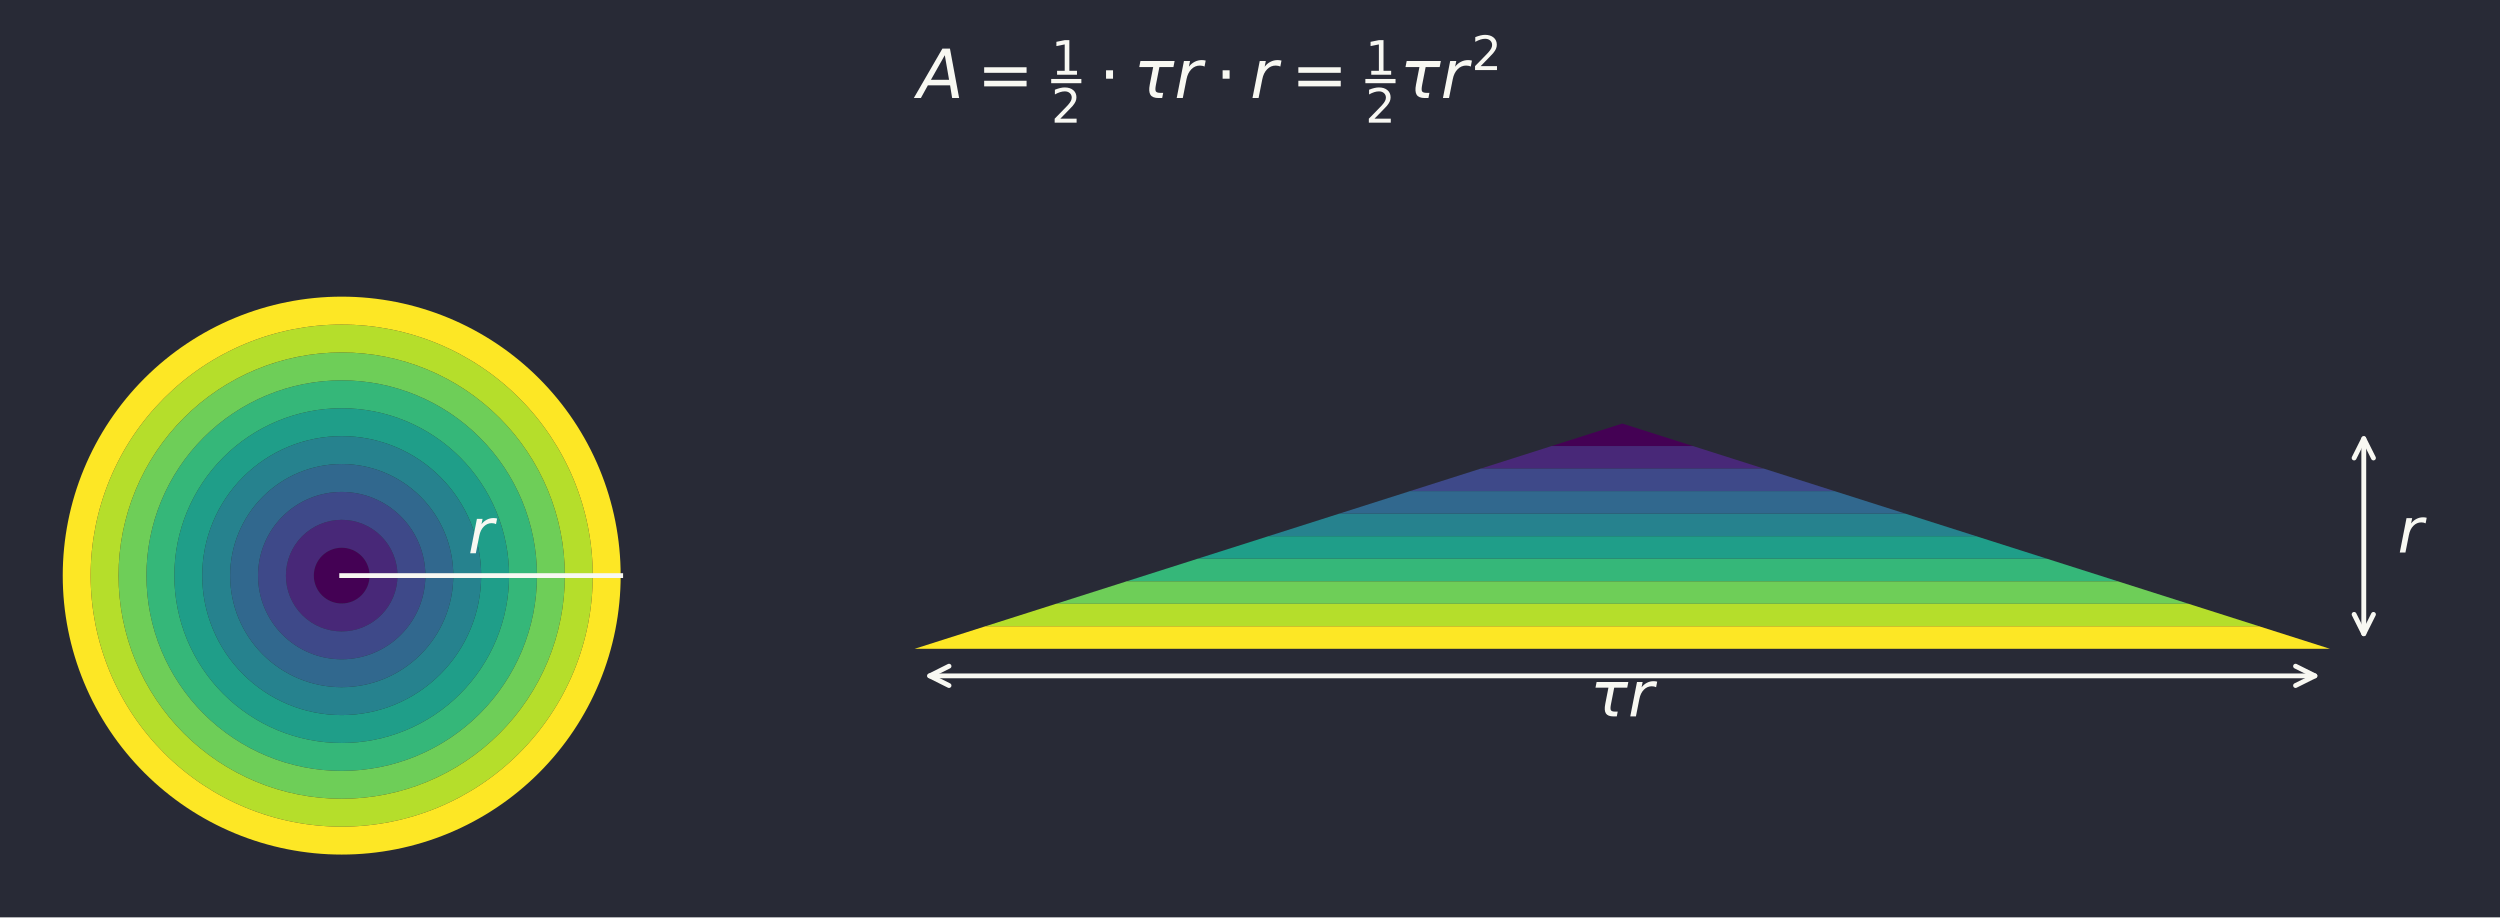
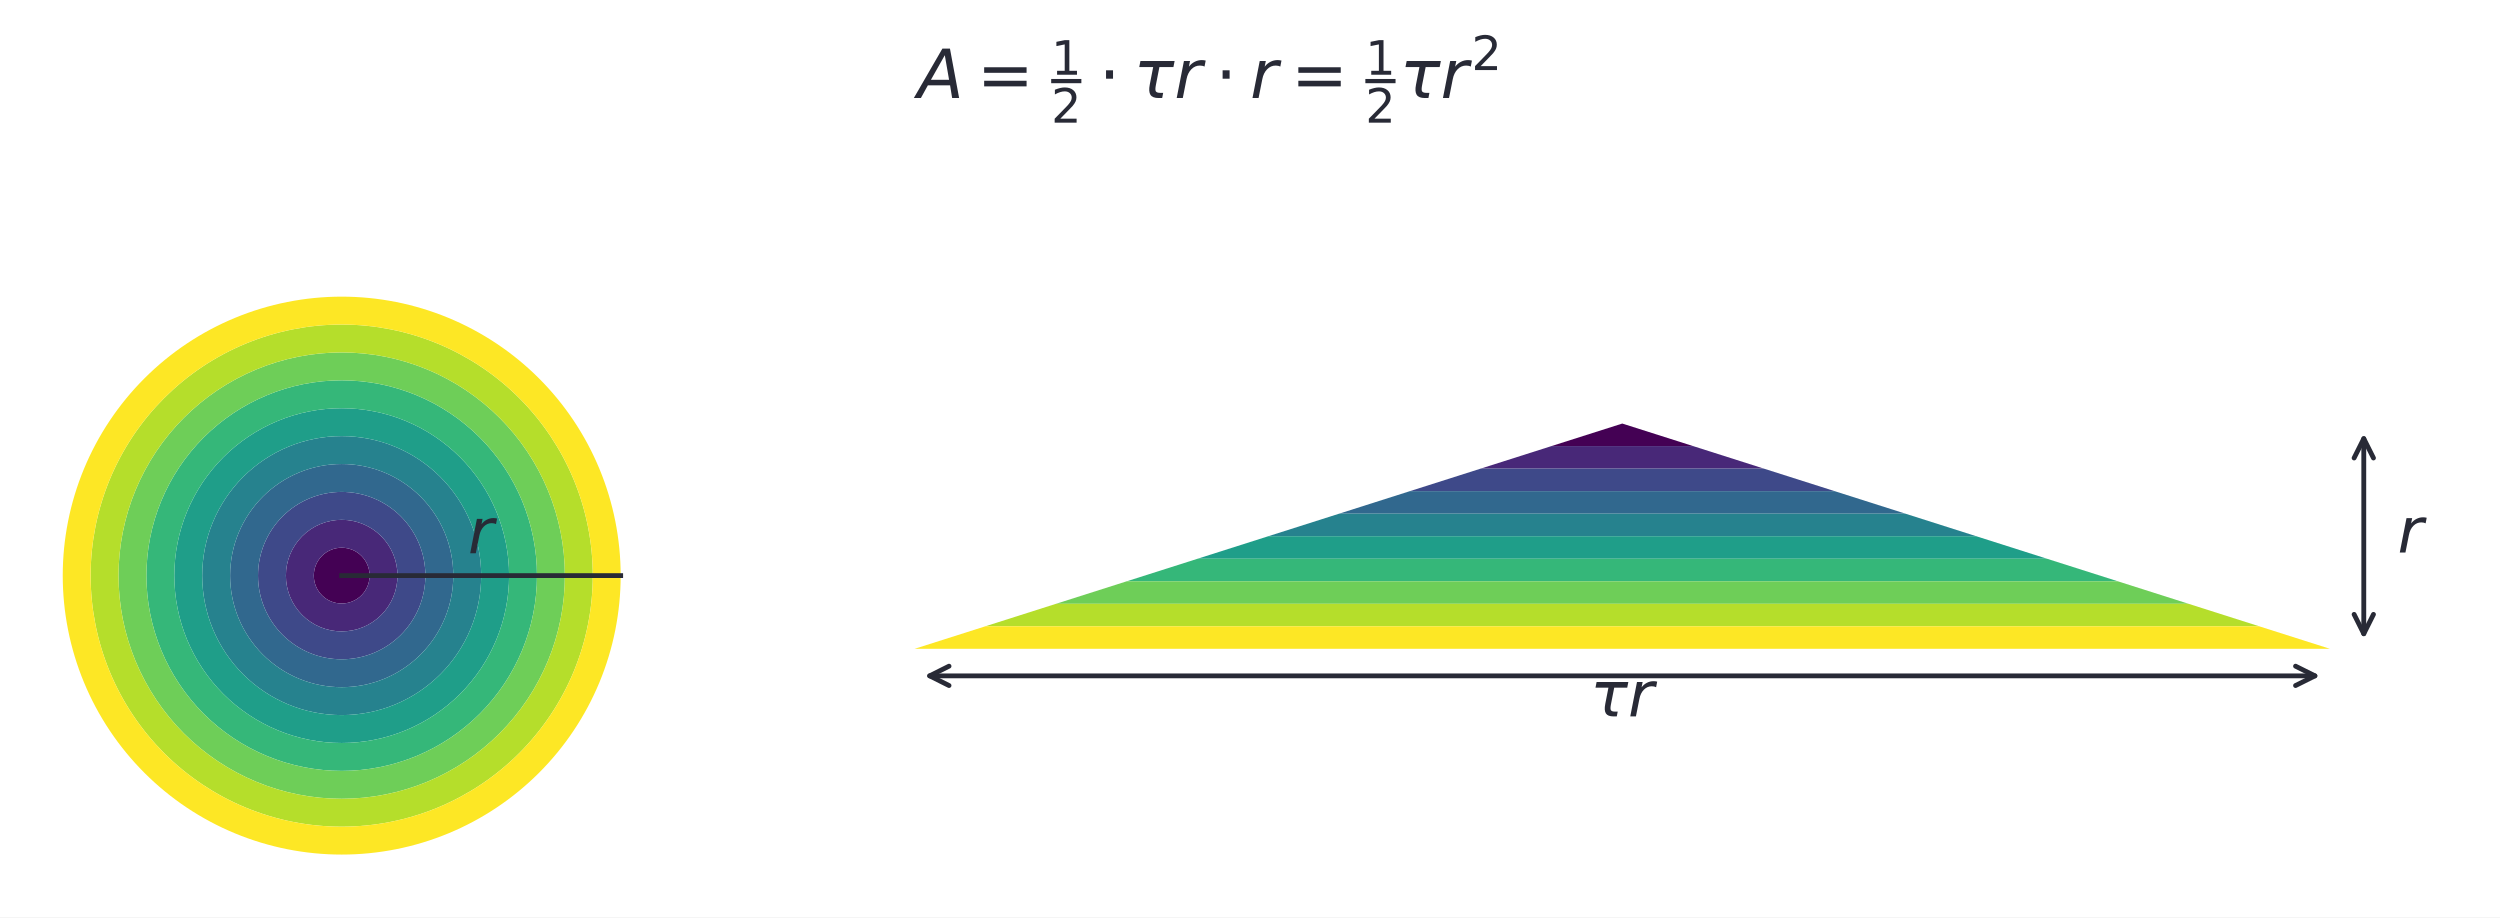
<svg xmlns="http://www.w3.org/2000/svg" xmlns:xlink="http://www.w3.org/1999/xlink" width="516.6pt" height="189.553pt" viewBox="0 0 516.6 189.553" version="1.1">
  <defs>
    <style type="text/css">*{stroke-linejoin: round; stroke-linecap: butt}</style>
  </defs>
  <g id="figure_1">
    <g id="patch_1">
-       <path d="M 0 189.553  L 516.6 189.553  L 516.6 0  L 0 0  z " style="fill: #282a36" />
+       <path d="M 0 189.553  L 516.6 189.553  L 516.6 0  L 0 0  z " style="fill: #ffffff" />
    </g>
    <g id="axes_1">
      <g id="patch_2">
-         <path d="M 76.374 118.944  C 76.374 118.187 76.224 117.437 75.935 116.738  C 75.645 116.039 75.22 115.403 74.685 114.868  C 74.15 114.333 73.514 113.908 72.815 113.618  C 72.116 113.329 71.366 113.18 70.609 113.18  C 69.852 113.18 69.102 113.329 68.403 113.618  C 67.704 113.908 67.068 114.333 66.533 114.868  C 65.998 115.403 65.573 116.039 65.283 116.738  C 64.994 117.437 64.845 118.187 64.845 118.944  C 64.845 119.701 64.994 120.451 65.283 121.15  C 65.573 121.849 65.998 122.485 66.533 123.02  C 67.068 123.555 67.704 123.98 68.403 124.27  C 69.102 124.559 69.852 124.708 70.609 124.708  C 71.366 124.708 72.116 124.559 72.815 124.27  C 73.514 123.98 74.15 123.555 74.685 123.02  C 75.22 122.485 75.645 121.849 75.935 121.15  C 76.224 120.451 76.374 119.701 76.374 118.944  M 70.609 118.944  C 70.609 118.944 70.609 118.944 70.609 118.944  C 70.609 118.944 70.609 118.944 70.609 118.944  C 70.609 118.944 70.609 118.944 70.609 118.944  C 70.609 118.944 70.609 118.944 70.609 118.944  C 70.609 118.944 70.609 118.944 70.609 118.944  C 70.609 118.944 70.609 118.944 70.609 118.944  C 70.609 118.944 70.609 118.944 70.609 118.944  C 70.609 118.944 70.609 118.944 70.609 118.944  C 70.609 118.944 70.609 118.944 70.609 118.944  C 70.609 118.944 70.609 118.944 70.609 118.944  C 70.609 118.944 70.609 118.944 70.609 118.944  C 70.609 118.944 70.609 118.944 70.609 118.944  C 70.609 118.944 70.609 118.944 70.609 118.944  C 70.609 118.944 70.609 118.944 70.609 118.944  C 70.609 118.944 70.609 118.944 70.609 118.944  C 70.609 118.944 70.609 118.944 70.609 118.944  z " clip-path="url(#p389f7f373f)" style="fill: #440154" />
+         <path d="M 76.374 118.944  C 76.374 118.187 76.224 117.437 75.935 116.738  C 75.645 116.039 75.22 115.403 74.685 114.868  C 74.15 114.333 73.514 113.908 72.815 113.618  C 72.116 113.329 71.366 113.18 70.609 113.18  C 69.852 113.18 69.102 113.329 68.403 113.618  C 67.704 113.908 67.068 114.333 66.533 114.868  C 65.998 115.403 65.573 116.039 65.283 116.738  C 64.994 117.437 64.845 118.187 64.845 118.944  C 64.845 119.701 64.994 120.451 65.283 121.15  C 65.573 121.849 65.998 122.485 66.533 123.02  C 67.068 123.555 67.704 123.98 68.403 124.27  C 69.102 124.559 69.852 124.708 70.609 124.708  C 71.366 124.708 72.116 124.559 72.815 124.27  C 73.514 123.98 74.15 123.555 74.685 123.02  C 75.22 122.485 75.645 121.849 75.935 121.15  C 76.224 120.451 76.374 119.701 76.374 118.944  M 70.609 118.944  C 70.609 118.944 70.609 118.944 70.609 118.944  C 70.609 118.944 70.609 118.944 70.609 118.944  C 70.609 118.944 70.609 118.944 70.609 118.944  C 70.609 118.944 70.609 118.944 70.609 118.944  C 70.609 118.944 70.609 118.944 70.609 118.944  C 70.609 118.944 70.609 118.944 70.609 118.944  C 70.609 118.944 70.609 118.944 70.609 118.944  C 70.609 118.944 70.609 118.944 70.609 118.944  C 70.609 118.944 70.609 118.944 70.609 118.944  C 70.609 118.944 70.609 118.944 70.609 118.944  C 70.609 118.944 70.609 118.944 70.609 118.944  C 70.609 118.944 70.609 118.944 70.609 118.944  C 70.609 118.944 70.609 118.944 70.609 118.944  C 70.609 118.944 70.609 118.944 70.609 118.944  C 70.609 118.944 70.609 118.944 70.609 118.944  C 70.609 118.944 70.609 118.944 70.609 118.944  z " clip-path="url(#p0519726a83)" style="fill: #440154" />
      </g>
      <g id="patch_3">
-         <path d="M 82.138 118.944  C 82.138 117.43 81.84 115.931 81.26 114.532  C 80.681 113.133 79.832 111.862 78.761 110.792  C 77.691 109.721 76.42 108.872 75.021 108.293  C 73.622 107.713 72.123 107.415 70.609 107.415  C 69.095 107.415 67.596 107.713 66.197 108.293  C 64.798 108.872 63.527 109.721 62.457 110.792  C 61.386 111.862 60.537 113.133 59.958 114.532  C 59.378 115.931 59.08 117.43 59.08 118.944  C 59.08 120.458 59.378 121.957 59.958 123.356  C 60.537 124.755 61.386 126.026 62.457 127.096  C 63.527 128.167 64.798 129.016 66.197 129.595  C 67.596 130.175 69.095 130.473 70.609 130.473  C 72.123 130.473 73.622 130.175 75.021 129.595  C 76.42 129.016 77.691 128.167 78.761 127.096  C 79.832 126.026 80.681 124.755 81.26 123.356  C 81.84 121.957 82.138 120.458 82.138 118.944  M 76.374 118.944  C 76.374 119.701 76.224 120.451 75.935 121.15  C 75.645 121.849 75.22 122.485 74.685 123.02  C 74.15 123.555 73.514 123.98 72.815 124.27  C 72.116 124.559 71.366 124.708 70.609 124.708  C 69.852 124.708 69.102 124.559 68.403 124.27  C 67.704 123.98 67.068 123.555 66.533 123.02  C 65.998 122.485 65.573 121.849 65.283 121.15  C 64.994 120.451 64.845 119.701 64.845 118.944  C 64.845 118.187 64.994 117.437 65.283 116.738  C 65.573 116.039 65.998 115.403 66.533 114.868  C 67.068 114.333 67.704 113.908 68.403 113.618  C 69.102 113.329 69.852 113.18 70.609 113.18  C 71.366 113.18 72.116 113.329 72.815 113.618  C 73.514 113.908 74.15 114.333 74.685 114.868  C 75.22 115.403 75.645 116.039 75.935 116.738  C 76.224 117.437 76.374 118.187 76.374 118.944  z " clip-path="url(#p389f7f373f)" style="fill: #482878" />
+         <path d="M 82.138 118.944  C 82.138 117.43 81.84 115.931 81.26 114.532  C 80.681 113.133 79.832 111.862 78.761 110.792  C 77.691 109.721 76.42 108.872 75.021 108.293  C 73.622 107.713 72.123 107.415 70.609 107.415  C 69.095 107.415 67.596 107.713 66.197 108.293  C 64.798 108.872 63.527 109.721 62.457 110.792  C 61.386 111.862 60.537 113.133 59.958 114.532  C 59.378 115.931 59.08 117.43 59.08 118.944  C 59.08 120.458 59.378 121.957 59.958 123.356  C 60.537 124.755 61.386 126.026 62.457 127.096  C 63.527 128.167 64.798 129.016 66.197 129.595  C 67.596 130.175 69.095 130.473 70.609 130.473  C 72.123 130.473 73.622 130.175 75.021 129.595  C 76.42 129.016 77.691 128.167 78.761 127.096  C 79.832 126.026 80.681 124.755 81.26 123.356  C 81.84 121.957 82.138 120.458 82.138 118.944  M 76.374 118.944  C 76.374 119.701 76.224 120.451 75.935 121.15  C 75.645 121.849 75.22 122.485 74.685 123.02  C 74.15 123.555 73.514 123.98 72.815 124.27  C 72.116 124.559 71.366 124.708 70.609 124.708  C 69.852 124.708 69.102 124.559 68.403 124.27  C 67.704 123.98 67.068 123.555 66.533 123.02  C 65.998 122.485 65.573 121.849 65.283 121.15  C 64.994 120.451 64.845 119.701 64.845 118.944  C 64.845 118.187 64.994 117.437 65.283 116.738  C 65.573 116.039 65.998 115.403 66.533 114.868  C 67.068 114.333 67.704 113.908 68.403 113.618  C 69.102 113.329 69.852 113.18 70.609 113.18  C 71.366 113.18 72.116 113.329 72.815 113.618  C 73.514 113.908 74.15 114.333 74.685 114.868  C 75.22 115.403 75.645 116.039 75.935 116.738  C 76.224 117.437 76.374 118.187 76.374 118.944  z " clip-path="url(#p0519726a83)" style="fill: #482878" />
      </g>
      <g id="patch_4">
-         <path d="M 87.902 118.944  C 87.902 116.673 87.455 114.424 86.586 112.326  C 85.717 110.228 84.443 108.322 82.837 106.716  C 81.232 105.11 79.325 103.836 77.227 102.967  C 75.129 102.098 72.88 101.651 70.609 101.651  C 68.338 101.651 66.089 102.098 63.991 102.967  C 61.893 103.836 59.987 105.11 58.381 106.716  C 56.775 108.322 55.501 110.228 54.632 112.326  C 53.763 114.424 53.316 116.673 53.316 118.944  C 53.316 121.215 53.763 123.464 54.632 125.562  C 55.501 127.66 56.775 129.566 58.381 131.172  C 59.987 132.778 61.893 134.052 63.991 134.921  C 66.089 135.79 68.338 136.237 70.609 136.237  C 72.88 136.237 75.129 135.79 77.227 134.921  C 79.325 134.052 81.232 132.778 82.837 131.172  C 84.443 129.566 85.717 127.66 86.586 125.562  C 87.455 123.464 87.902 121.215 87.902 118.944  M 82.138 118.944  C 82.138 120.458 81.84 121.957 81.26 123.356  C 80.681 124.755 79.832 126.026 78.761 127.096  C 77.691 128.167 76.42 129.016 75.021 129.595  C 73.622 130.175 72.123 130.473 70.609 130.473  C 69.095 130.473 67.596 130.175 66.197 129.595  C 64.798 129.016 63.527 128.167 62.457 127.096  C 61.386 126.026 60.537 124.755 59.958 123.356  C 59.378 121.957 59.08 120.458 59.08 118.944  C 59.08 117.43 59.378 115.931 59.958 114.532  C 60.537 113.133 61.386 111.862 62.457 110.792  C 63.527 109.721 64.798 108.872 66.197 108.293  C 67.596 107.713 69.095 107.415 70.609 107.415  C 72.123 107.415 73.622 107.713 75.021 108.293  C 76.42 108.872 77.691 109.721 78.761 110.792  C 79.832 111.862 80.681 113.133 81.26 114.532  C 81.84 115.931 82.138 117.43 82.138 118.944  z " clip-path="url(#p389f7f373f)" style="fill: #3e4989" />
+         <path d="M 87.902 118.944  C 87.902 116.673 87.455 114.424 86.586 112.326  C 85.717 110.228 84.443 108.322 82.837 106.716  C 81.232 105.11 79.325 103.836 77.227 102.967  C 75.129 102.098 72.88 101.651 70.609 101.651  C 68.338 101.651 66.089 102.098 63.991 102.967  C 61.893 103.836 59.987 105.11 58.381 106.716  C 56.775 108.322 55.501 110.228 54.632 112.326  C 53.763 114.424 53.316 116.673 53.316 118.944  C 53.316 121.215 53.763 123.464 54.632 125.562  C 55.501 127.66 56.775 129.566 58.381 131.172  C 59.987 132.778 61.893 134.052 63.991 134.921  C 66.089 135.79 68.338 136.237 70.609 136.237  C 72.88 136.237 75.129 135.79 77.227 134.921  C 79.325 134.052 81.232 132.778 82.837 131.172  C 84.443 129.566 85.717 127.66 86.586 125.562  C 87.455 123.464 87.902 121.215 87.902 118.944  M 82.138 118.944  C 82.138 120.458 81.84 121.957 81.26 123.356  C 80.681 124.755 79.832 126.026 78.761 127.096  C 77.691 128.167 76.42 129.016 75.021 129.595  C 73.622 130.175 72.123 130.473 70.609 130.473  C 69.095 130.473 67.596 130.175 66.197 129.595  C 64.798 129.016 63.527 128.167 62.457 127.096  C 61.386 126.026 60.537 124.755 59.958 123.356  C 59.378 121.957 59.08 120.458 59.08 118.944  C 59.08 117.43 59.378 115.931 59.958 114.532  C 60.537 113.133 61.386 111.862 62.457 110.792  C 63.527 109.721 64.798 108.872 66.197 108.293  C 67.596 107.713 69.095 107.415 70.609 107.415  C 72.123 107.415 73.622 107.713 75.021 108.293  C 76.42 108.872 77.691 109.721 78.761 110.792  C 79.832 111.862 80.681 113.133 81.26 114.532  C 81.84 115.931 82.138 117.43 82.138 118.944  z " clip-path="url(#p0519726a83)" style="fill: #3e4989" />
      </g>
      <g id="patch_5">
-         <path d="M 93.667 118.944  C 93.667 115.916 93.071 112.918 91.912 110.12  C 90.753 107.323 89.055 104.781 86.913 102.64  C 84.772 100.499 82.23 98.8 79.433 97.641  C 76.636 96.483 73.637 95.886 70.609 95.886  C 67.581 95.886 64.583 96.483 61.785 97.641  C 58.988 98.8 56.446 100.499 54.305 102.64  C 52.164 104.781 50.465 107.323 49.306 110.12  C 48.148 112.918 47.551 115.916 47.551 118.944  C 47.551 121.972 48.148 124.97 49.306 127.768  C 50.465 130.565 52.164 133.107 54.305 135.248  C 56.446 137.389 58.988 139.088 61.785 140.247  C 64.583 141.405 67.581 142.002 70.609 142.002  C 73.637 142.002 76.636 141.405 79.433 140.247  C 82.23 139.088 84.772 137.389 86.913 135.248  C 89.055 133.107 90.753 130.565 91.912 127.768  C 93.071 124.97 93.667 121.972 93.667 118.944  M 87.902 118.944  C 87.902 121.215 87.455 123.464 86.586 125.562  C 85.717 127.66 84.443 129.566 82.837 131.172  C 81.232 132.778 79.325 134.052 77.227 134.921  C 75.129 135.79 72.88 136.237 70.609 136.237  C 68.338 136.237 66.089 135.79 63.991 134.921  C 61.893 134.052 59.987 132.778 58.381 131.172  C 56.775 129.566 55.501 127.66 54.632 125.562  C 53.763 123.464 53.316 121.215 53.316 118.944  C 53.316 116.673 53.763 114.424 54.632 112.326  C 55.501 110.228 56.775 108.322 58.381 106.716  C 59.987 105.11 61.893 103.836 63.991 102.967  C 66.089 102.098 68.338 101.651 70.609 101.651  C 72.88 101.651 75.129 102.098 77.227 102.967  C 79.325 103.836 81.232 105.11 82.837 106.716  C 84.443 108.322 85.717 110.228 86.586 112.326  C 87.455 114.424 87.902 116.673 87.902 118.944  z " clip-path="url(#p389f7f373f)" style="fill: #31688e" />
+         <path d="M 93.667 118.944  C 93.667 115.916 93.071 112.918 91.912 110.12  C 90.753 107.323 89.055 104.781 86.913 102.64  C 84.772 100.499 82.23 98.8 79.433 97.641  C 76.636 96.483 73.637 95.886 70.609 95.886  C 67.581 95.886 64.583 96.483 61.785 97.641  C 58.988 98.8 56.446 100.499 54.305 102.64  C 52.164 104.781 50.465 107.323 49.306 110.12  C 48.148 112.918 47.551 115.916 47.551 118.944  C 47.551 121.972 48.148 124.97 49.306 127.768  C 50.465 130.565 52.164 133.107 54.305 135.248  C 56.446 137.389 58.988 139.088 61.785 140.247  C 64.583 141.405 67.581 142.002 70.609 142.002  C 73.637 142.002 76.636 141.405 79.433 140.247  C 82.23 139.088 84.772 137.389 86.913 135.248  C 89.055 133.107 90.753 130.565 91.912 127.768  C 93.071 124.97 93.667 121.972 93.667 118.944  M 87.902 118.944  C 87.902 121.215 87.455 123.464 86.586 125.562  C 85.717 127.66 84.443 129.566 82.837 131.172  C 81.232 132.778 79.325 134.052 77.227 134.921  C 75.129 135.79 72.88 136.237 70.609 136.237  C 68.338 136.237 66.089 135.79 63.991 134.921  C 61.893 134.052 59.987 132.778 58.381 131.172  C 56.775 129.566 55.501 127.66 54.632 125.562  C 53.763 123.464 53.316 121.215 53.316 118.944  C 53.316 116.673 53.763 114.424 54.632 112.326  C 55.501 110.228 56.775 108.322 58.381 106.716  C 59.987 105.11 61.893 103.836 63.991 102.967  C 66.089 102.098 68.338 101.651 70.609 101.651  C 72.88 101.651 75.129 102.098 77.227 102.967  C 79.325 103.836 81.232 105.11 82.837 106.716  C 84.443 108.322 85.717 110.228 86.586 112.326  C 87.455 114.424 87.902 116.673 87.902 118.944  z " clip-path="url(#p0519726a83)" style="fill: #31688e" />
      </g>
      <g id="patch_6">
-         <path d="M 99.431 118.944  C 99.431 115.159 98.686 111.411 97.237 107.914  C 95.789 104.417 93.666 101.24 90.99 98.564  C 88.313 95.887 85.136 93.764 81.639 92.316  C 78.142 90.867 74.394 90.122 70.609 90.122  C 66.824 90.122 63.076 90.867 59.579 92.316  C 56.082 93.764 52.905 95.887 50.229 98.564  C 47.552 101.24 45.429 104.417 43.981 107.914  C 42.532 111.411 41.787 115.159 41.787 118.944  C 41.787 122.729 42.532 126.477 43.981 129.974  C 45.429 133.471 47.552 136.648 50.229 139.324  C 52.905 142.001 56.082 144.124 59.579 145.572  C 63.076 147.021 66.824 147.766 70.609 147.766  C 74.394 147.766 78.142 147.021 81.639 145.572  C 85.136 144.124 88.313 142.001 90.99 139.324  C 93.666 136.648 95.789 133.471 97.237 129.974  C 98.686 126.477 99.431 122.729 99.431 118.944  M 93.667 118.944  C 93.667 121.972 93.071 124.97 91.912 127.768  C 90.753 130.565 89.055 133.107 86.913 135.248  C 84.772 137.389 82.23 139.088 79.433 140.247  C 76.636 141.405 73.637 142.002 70.609 142.002  C 67.581 142.002 64.583 141.405 61.785 140.247  C 58.988 139.088 56.446 137.389 54.305 135.248  C 52.164 133.107 50.465 130.565 49.306 127.768  C 48.148 124.97 47.551 121.972 47.551 118.944  C 47.551 115.916 48.148 112.918 49.306 110.12  C 50.465 107.323 52.164 104.781 54.305 102.64  C 56.446 100.499 58.988 98.8 61.785 97.641  C 64.583 96.483 67.581 95.886 70.609 95.886  C 73.637 95.886 76.636 96.483 79.433 97.641  C 82.23 98.8 84.772 100.499 86.913 102.64  C 89.055 104.781 90.753 107.323 91.912 110.12  C 93.071 112.918 93.667 115.916 93.667 118.944  z " clip-path="url(#p389f7f373f)" style="fill: #26828e" />
+         <path d="M 99.431 118.944  C 99.431 115.159 98.686 111.411 97.237 107.914  C 95.789 104.417 93.666 101.24 90.99 98.564  C 88.313 95.887 85.136 93.764 81.639 92.316  C 78.142 90.867 74.394 90.122 70.609 90.122  C 66.824 90.122 63.076 90.867 59.579 92.316  C 56.082 93.764 52.905 95.887 50.229 98.564  C 47.552 101.24 45.429 104.417 43.981 107.914  C 42.532 111.411 41.787 115.159 41.787 118.944  C 41.787 122.729 42.532 126.477 43.981 129.974  C 45.429 133.471 47.552 136.648 50.229 139.324  C 52.905 142.001 56.082 144.124 59.579 145.572  C 63.076 147.021 66.824 147.766 70.609 147.766  C 74.394 147.766 78.142 147.021 81.639 145.572  C 85.136 144.124 88.313 142.001 90.99 139.324  C 93.666 136.648 95.789 133.471 97.237 129.974  C 98.686 126.477 99.431 122.729 99.431 118.944  M 93.667 118.944  C 93.667 121.972 93.071 124.97 91.912 127.768  C 90.753 130.565 89.055 133.107 86.913 135.248  C 84.772 137.389 82.23 139.088 79.433 140.247  C 76.636 141.405 73.637 142.002 70.609 142.002  C 67.581 142.002 64.583 141.405 61.785 140.247  C 58.988 139.088 56.446 137.389 54.305 135.248  C 52.164 133.107 50.465 130.565 49.306 127.768  C 48.148 124.97 47.551 121.972 47.551 118.944  C 47.551 115.916 48.148 112.918 49.306 110.12  C 50.465 107.323 52.164 104.781 54.305 102.64  C 56.446 100.499 58.988 98.8 61.785 97.641  C 64.583 96.483 67.581 95.886 70.609 95.886  C 73.637 95.886 76.636 96.483 79.433 97.641  C 82.23 98.8 84.772 100.499 86.913 102.64  C 89.055 104.781 90.753 107.323 91.912 110.12  C 93.071 112.918 93.667 115.916 93.667 118.944  z " clip-path="url(#p0519726a83)" style="fill: #26828e" />
      </g>
      <g id="patch_7">
-         <path d="M 105.196 118.944  C 105.196 114.402 104.301 109.904 102.563 105.708  C 100.825 101.512 98.277 97.699 95.066 94.487  C 91.854 91.276 88.041 88.728 83.845 86.99  C 79.649 85.252 75.151 84.357 70.609 84.357  C 66.067 84.357 61.569 85.252 57.373 86.99  C 53.177 88.728 49.364 91.276 46.153 94.487  C 42.941 97.699 40.393 101.512 38.655 105.708  C 36.917 109.904 36.022 114.402 36.022 118.944  C 36.022 123.486 36.917 127.984 38.655 132.18  C 40.393 136.376 42.941 140.189 46.153 143.401  C 49.364 146.612 53.177 149.16 57.373 150.898  C 61.569 152.636 66.067 153.531 70.609 153.531  C 75.151 153.531 79.649 152.636 83.845 150.898  C 88.041 149.16 91.854 146.612 95.066 143.401  C 98.277 140.189 100.825 136.376 102.563 132.18  C 104.301 127.984 105.196 123.486 105.196 118.944  M 99.431 118.944  C 99.431 122.729 98.686 126.477 97.237 129.974  C 95.789 133.471 93.666 136.648 90.99 139.324  C 88.313 142.001 85.136 144.124 81.639 145.572  C 78.142 147.021 74.394 147.766 70.609 147.766  C 66.824 147.766 63.076 147.021 59.579 145.572  C 56.082 144.124 52.905 142.001 50.229 139.324  C 47.552 136.648 45.429 133.471 43.981 129.974  C 42.532 126.477 41.787 122.729 41.787 118.944  C 41.787 115.159 42.532 111.411 43.981 107.914  C 45.429 104.417 47.552 101.24 50.229 98.564  C 52.905 95.887 56.082 93.764 59.579 92.316  C 63.076 90.867 66.824 90.122 70.609 90.122  C 74.394 90.122 78.142 90.867 81.639 92.316  C 85.136 93.764 88.313 95.887 90.99 98.564  C 93.666 101.24 95.789 104.417 97.237 107.914  C 98.686 111.411 99.431 115.159 99.431 118.944  z " clip-path="url(#p389f7f373f)" style="fill: #1f9e89" />
+         <path d="M 105.196 118.944  C 105.196 114.402 104.301 109.904 102.563 105.708  C 100.825 101.512 98.277 97.699 95.066 94.487  C 91.854 91.276 88.041 88.728 83.845 86.99  C 79.649 85.252 75.151 84.357 70.609 84.357  C 66.067 84.357 61.569 85.252 57.373 86.99  C 53.177 88.728 49.364 91.276 46.153 94.487  C 42.941 97.699 40.393 101.512 38.655 105.708  C 36.917 109.904 36.022 114.402 36.022 118.944  C 36.022 123.486 36.917 127.984 38.655 132.18  C 40.393 136.376 42.941 140.189 46.153 143.401  C 49.364 146.612 53.177 149.16 57.373 150.898  C 61.569 152.636 66.067 153.531 70.609 153.531  C 75.151 153.531 79.649 152.636 83.845 150.898  C 88.041 149.16 91.854 146.612 95.066 143.401  C 98.277 140.189 100.825 136.376 102.563 132.18  C 104.301 127.984 105.196 123.486 105.196 118.944  M 99.431 118.944  C 99.431 122.729 98.686 126.477 97.237 129.974  C 95.789 133.471 93.666 136.648 90.99 139.324  C 88.313 142.001 85.136 144.124 81.639 145.572  C 78.142 147.021 74.394 147.766 70.609 147.766  C 66.824 147.766 63.076 147.021 59.579 145.572  C 56.082 144.124 52.905 142.001 50.229 139.324  C 47.552 136.648 45.429 133.471 43.981 129.974  C 42.532 126.477 41.787 122.729 41.787 118.944  C 41.787 115.159 42.532 111.411 43.981 107.914  C 45.429 104.417 47.552 101.24 50.229 98.564  C 52.905 95.887 56.082 93.764 59.579 92.316  C 63.076 90.867 66.824 90.122 70.609 90.122  C 74.394 90.122 78.142 90.867 81.639 92.316  C 85.136 93.764 88.313 95.887 90.99 98.564  C 93.666 101.24 95.789 104.417 97.237 107.914  C 98.686 111.411 99.431 115.159 99.431 118.944  z " clip-path="url(#p0519726a83)" style="fill: #1f9e89" />
      </g>
      <g id="patch_8">
-         <path d="M 110.96 118.944  C 110.96 113.645 109.917 108.398 107.889 103.502  C 105.861 98.607 102.889 94.158 99.142 90.411  C 95.395 86.664 90.946 83.692 86.051 81.664  C 81.155 79.637 75.908 78.593 70.609 78.593  C 65.31 78.593 60.063 79.637 55.167 81.664  C 50.272 83.692 45.823 86.664 42.076 90.411  C 38.33 94.158 35.357 98.607 33.329 103.502  C 31.302 108.398 30.258 113.645 30.258 118.944  C 30.258 124.243 31.302 129.49 33.329 134.386  C 35.357 139.281 38.33 143.73 42.076 147.477  C 45.823 151.224 50.272 154.196 55.167 156.224  C 60.063 158.251 65.31 159.295 70.609 159.295  C 75.908 159.295 81.155 158.251 86.051 156.224  C 90.946 154.196 95.395 151.224 99.142 147.477  C 102.889 143.73 105.861 139.281 107.889 134.386  C 109.917 129.49 110.96 124.243 110.96 118.944  M 105.196 118.944  C 105.196 123.486 104.301 127.984 102.563 132.18  C 100.825 136.376 98.277 140.189 95.066 143.401  C 91.854 146.612 88.041 149.16 83.845 150.898  C 79.649 152.636 75.151 153.531 70.609 153.531  C 66.067 153.531 61.569 152.636 57.373 150.898  C 53.177 149.16 49.364 146.612 46.153 143.401  C 42.941 140.189 40.393 136.376 38.655 132.18  C 36.917 127.984 36.022 123.486 36.022 118.944  C 36.022 114.402 36.917 109.904 38.655 105.708  C 40.393 101.512 42.941 97.699 46.153 94.487  C 49.364 91.276 53.177 88.728 57.373 86.99  C 61.569 85.252 66.067 84.357 70.609 84.357  C 75.151 84.357 79.649 85.252 83.845 86.99  C 88.041 88.728 91.854 91.276 95.066 94.487  C 98.277 97.699 100.825 101.512 102.563 105.708  C 104.301 109.904 105.196 114.402 105.196 118.944  z " clip-path="url(#p389f7f373f)" style="fill: #35b779" />
+         <path d="M 110.96 118.944  C 110.96 113.645 109.917 108.398 107.889 103.502  C 105.861 98.607 102.889 94.158 99.142 90.411  C 95.395 86.664 90.946 83.692 86.051 81.664  C 81.155 79.637 75.908 78.593 70.609 78.593  C 65.31 78.593 60.063 79.637 55.167 81.664  C 50.272 83.692 45.823 86.664 42.076 90.411  C 38.33 94.158 35.357 98.607 33.329 103.502  C 31.302 108.398 30.258 113.645 30.258 118.944  C 30.258 124.243 31.302 129.49 33.329 134.386  C 35.357 139.281 38.33 143.73 42.076 147.477  C 45.823 151.224 50.272 154.196 55.167 156.224  C 60.063 158.251 65.31 159.295 70.609 159.295  C 75.908 159.295 81.155 158.251 86.051 156.224  C 90.946 154.196 95.395 151.224 99.142 147.477  C 102.889 143.73 105.861 139.281 107.889 134.386  C 109.917 129.49 110.96 124.243 110.96 118.944  M 105.196 118.944  C 105.196 123.486 104.301 127.984 102.563 132.18  C 100.825 136.376 98.277 140.189 95.066 143.401  C 91.854 146.612 88.041 149.16 83.845 150.898  C 79.649 152.636 75.151 153.531 70.609 153.531  C 66.067 153.531 61.569 152.636 57.373 150.898  C 53.177 149.16 49.364 146.612 46.153 143.401  C 42.941 140.189 40.393 136.376 38.655 132.18  C 36.917 127.984 36.022 123.486 36.022 118.944  C 36.022 114.402 36.917 109.904 38.655 105.708  C 40.393 101.512 42.941 97.699 46.153 94.487  C 49.364 91.276 53.177 88.728 57.373 86.99  C 61.569 85.252 66.067 84.357 70.609 84.357  C 75.151 84.357 79.649 85.252 83.845 86.99  C 88.041 88.728 91.854 91.276 95.066 94.487  C 98.277 97.699 100.825 101.512 102.563 105.708  C 104.301 109.904 105.196 114.402 105.196 118.944  z " clip-path="url(#p0519726a83)" style="fill: #35b779" />
      </g>
      <g id="patch_9">
-         <path d="M 116.725 118.944  C 116.725 112.888 115.532 106.891 113.214 101.296  C 110.897 95.701 107.5 90.617 103.218 86.335  C 98.936 82.053 93.852 78.656 88.257 76.339  C 82.662 74.021 76.665 72.828 70.609 72.828  C 64.553 72.828 58.556 74.021 52.961 76.339  C 47.366 78.656 42.283 82.053 38 86.335  C 33.718 90.617 30.321 95.701 28.004 101.296  C 25.686 106.891 24.493 112.888 24.493 118.944  C 24.493 125 25.686 130.997 28.004 136.592  C 30.321 142.187 33.718 147.271 38 151.553  C 42.283 155.835 47.366 159.232 52.961 161.549  C 58.556 163.867 64.553 165.06 70.609 165.06  C 76.665 165.06 82.662 163.867 88.257 161.549  C 93.852 159.232 98.936 155.835 103.218 151.553  C 107.5 147.271 110.897 142.187 113.214 136.592  C 115.532 130.997 116.725 125 116.725 118.944  M 110.96 118.944  C 110.96 124.243 109.917 129.49 107.889 134.386  C 105.861 139.281 102.889 143.73 99.142 147.477  C 95.395 151.224 90.946 154.196 86.051 156.224  C 81.155 158.251 75.908 159.295 70.609 159.295  C 65.31 159.295 60.063 158.251 55.167 156.224  C 50.272 154.196 45.823 151.224 42.076 147.477  C 38.33 143.73 35.357 139.281 33.329 134.386  C 31.302 129.49 30.258 124.243 30.258 118.944  C 30.258 113.645 31.302 108.398 33.329 103.502  C 35.357 98.607 38.33 94.158 42.076 90.411  C 45.823 86.664 50.272 83.692 55.167 81.664  C 60.063 79.637 65.31 78.593 70.609 78.593  C 75.908 78.593 81.155 79.637 86.051 81.664  C 90.946 83.692 95.395 86.664 99.142 90.411  C 102.889 94.158 105.861 98.607 107.889 103.502  C 109.917 108.398 110.96 113.645 110.96 118.944  z " clip-path="url(#p389f7f373f)" style="fill: #6ece58" />
+         <path d="M 116.725 118.944  C 116.725 112.888 115.532 106.891 113.214 101.296  C 110.897 95.701 107.5 90.617 103.218 86.335  C 98.936 82.053 93.852 78.656 88.257 76.339  C 82.662 74.021 76.665 72.828 70.609 72.828  C 64.553 72.828 58.556 74.021 52.961 76.339  C 47.366 78.656 42.283 82.053 38 86.335  C 33.718 90.617 30.321 95.701 28.004 101.296  C 25.686 106.891 24.493 112.888 24.493 118.944  C 24.493 125 25.686 130.997 28.004 136.592  C 30.321 142.187 33.718 147.271 38 151.553  C 42.283 155.835 47.366 159.232 52.961 161.549  C 58.556 163.867 64.553 165.06 70.609 165.06  C 76.665 165.06 82.662 163.867 88.257 161.549  C 93.852 159.232 98.936 155.835 103.218 151.553  C 107.5 147.271 110.897 142.187 113.214 136.592  C 115.532 130.997 116.725 125 116.725 118.944  M 110.96 118.944  C 110.96 124.243 109.917 129.49 107.889 134.386  C 105.861 139.281 102.889 143.73 99.142 147.477  C 95.395 151.224 90.946 154.196 86.051 156.224  C 81.155 158.251 75.908 159.295 70.609 159.295  C 65.31 159.295 60.063 158.251 55.167 156.224  C 50.272 154.196 45.823 151.224 42.076 147.477  C 38.33 143.73 35.357 139.281 33.329 134.386  C 31.302 129.49 30.258 124.243 30.258 118.944  C 30.258 113.645 31.302 108.398 33.329 103.502  C 35.357 98.607 38.33 94.158 42.076 90.411  C 45.823 86.664 50.272 83.692 55.167 81.664  C 60.063 79.637 65.31 78.593 70.609 78.593  C 75.908 78.593 81.155 79.637 86.051 81.664  C 90.946 83.692 95.395 86.664 99.142 90.411  C 102.889 94.158 105.861 98.607 107.889 103.502  C 109.917 108.398 110.96 113.645 110.96 118.944  z " clip-path="url(#p0519726a83)" style="fill: #6ece58" />
      </g>
      <g id="patch_10">
-         <path d="M 122.489 118.944  C 122.489 112.131 121.147 105.385 118.54 99.09  C 115.933 92.796 112.111 87.077 107.294 82.259  C 102.477 77.442 96.757 73.62 90.463 71.013  C 84.169 68.406 77.422 67.064 70.609 67.064  C 63.796 67.064 57.05 68.406 50.755 71.013  C 44.461 73.62 38.742 77.442 33.924 82.259  C 29.107 87.077 25.285 92.796 22.678 99.09  C 20.071 105.385 18.729 112.131 18.729 118.944  C 18.729 125.757 20.071 132.503 22.678 138.798  C 25.285 145.092 29.107 150.811 33.924 155.629  C 38.742 160.446 44.461 164.268 50.755 166.875  C 57.05 169.482 63.796 170.824 70.609 170.824  C 77.422 170.824 84.169 169.482 90.463 166.875  C 96.757 164.268 102.477 160.446 107.294 155.629  C 112.111 150.811 115.933 145.092 118.54 138.798  C 121.147 132.503 122.489 125.757 122.489 118.944  M 116.725 118.944  C 116.725 125 115.532 130.997 113.214 136.592  C 110.897 142.187 107.5 147.271 103.218 151.553  C 98.936 155.835 93.852 159.232 88.257 161.549  C 82.662 163.867 76.665 165.06 70.609 165.06  C 64.553 165.06 58.556 163.867 52.961 161.549  C 47.366 159.232 42.283 155.835 38 151.553  C 33.718 147.271 30.321 142.187 28.004 136.592  C 25.686 130.997 24.493 125 24.493 118.944  C 24.493 112.888 25.686 106.891 28.004 101.296  C 30.321 95.701 33.718 90.617 38 86.335  C 42.283 82.053 47.366 78.656 52.961 76.339  C 58.556 74.021 64.553 72.828 70.609 72.828  C 76.665 72.828 82.662 74.021 88.257 76.339  C 93.852 78.656 98.936 82.053 103.218 86.335  C 107.5 90.617 110.897 95.701 113.214 101.296  C 115.532 106.891 116.725 112.888 116.725 118.944  z " clip-path="url(#p389f7f373f)" style="fill: #b5de2b" />
+         <path d="M 122.489 118.944  C 122.489 112.131 121.147 105.385 118.54 99.09  C 115.933 92.796 112.111 87.077 107.294 82.259  C 102.477 77.442 96.757 73.62 90.463 71.013  C 84.169 68.406 77.422 67.064 70.609 67.064  C 63.796 67.064 57.05 68.406 50.755 71.013  C 44.461 73.62 38.742 77.442 33.924 82.259  C 29.107 87.077 25.285 92.796 22.678 99.09  C 20.071 105.385 18.729 112.131 18.729 118.944  C 18.729 125.757 20.071 132.503 22.678 138.798  C 25.285 145.092 29.107 150.811 33.924 155.629  C 38.742 160.446 44.461 164.268 50.755 166.875  C 57.05 169.482 63.796 170.824 70.609 170.824  C 77.422 170.824 84.169 169.482 90.463 166.875  C 96.757 164.268 102.477 160.446 107.294 155.629  C 112.111 150.811 115.933 145.092 118.54 138.798  C 121.147 132.503 122.489 125.757 122.489 118.944  M 116.725 118.944  C 116.725 125 115.532 130.997 113.214 136.592  C 110.897 142.187 107.5 147.271 103.218 151.553  C 98.936 155.835 93.852 159.232 88.257 161.549  C 82.662 163.867 76.665 165.06 70.609 165.06  C 64.553 165.06 58.556 163.867 52.961 161.549  C 47.366 159.232 42.283 155.835 38 151.553  C 33.718 147.271 30.321 142.187 28.004 136.592  C 25.686 130.997 24.493 125 24.493 118.944  C 24.493 112.888 25.686 106.891 28.004 101.296  C 30.321 95.701 33.718 90.617 38 86.335  C 42.283 82.053 47.366 78.656 52.961 76.339  C 58.556 74.021 64.553 72.828 70.609 72.828  C 76.665 72.828 82.662 74.021 88.257 76.339  C 93.852 78.656 98.936 82.053 103.218 86.335  C 107.5 90.617 110.897 95.701 113.214 101.296  C 115.532 106.891 116.725 112.888 116.725 118.944  z " clip-path="url(#p0519726a83)" style="fill: #b5de2b" />
      </g>
      <g id="patch_11">
-         <path d="M 128.254 118.944  C 128.254 111.374 126.763 103.878 123.866 96.884  C 120.969 89.891 116.723 83.536 111.37 78.183  C 106.017 72.83 99.662 68.584 92.669 65.687  C 85.675 62.79 78.179 61.299 70.609 61.299  C 63.039 61.299 55.543 62.79 48.549 65.687  C 41.556 68.584 35.201 72.83 29.848 78.183  C 24.496 83.536 20.249 89.891 17.352 96.884  C 14.456 103.878 12.964 111.374 12.964 118.944  C 12.964 126.514 14.456 134.01 17.352 141.004  C 20.249 147.997 24.496 154.352 29.848 159.705  C 35.201 165.058 41.556 169.304 48.549 172.201  C 55.543 175.098 63.039 176.589 70.609 176.589  C 78.179 176.589 85.675 175.098 92.669 172.201  C 99.662 169.304 106.017 165.058 111.37 159.705  C 116.723 154.352 120.969 147.997 123.866 141.004  C 126.763 134.01 128.254 126.514 128.254 118.944  M 122.489 118.944  C 122.489 125.757 121.147 132.503 118.54 138.798  C 115.933 145.092 112.111 150.811 107.294 155.629  C 102.477 160.446 96.757 164.268 90.463 166.875  C 84.169 169.482 77.422 170.824 70.609 170.824  C 63.796 170.824 57.05 169.482 50.755 166.875  C 44.461 164.268 38.742 160.446 33.924 155.629  C 29.107 150.811 25.285 145.092 22.678 138.798  C 20.071 132.503 18.729 125.757 18.729 118.944  C 18.729 112.131 20.071 105.385 22.678 99.09  C 25.285 92.796 29.107 87.077 33.924 82.259  C 38.742 77.442 44.461 73.62 50.755 71.013  C 57.05 68.406 63.796 67.064 70.609 67.064  C 77.422 67.064 84.169 68.406 90.463 71.013  C 96.757 73.62 102.477 77.442 107.294 82.259  C 112.111 87.077 115.933 92.796 118.54 99.09  C 121.147 105.385 122.489 112.131 122.489 118.944  z " clip-path="url(#p389f7f373f)" style="fill: #fde725" />
+         <path d="M 128.254 118.944  C 128.254 111.374 126.763 103.878 123.866 96.884  C 120.969 89.891 116.723 83.536 111.37 78.183  C 106.017 72.83 99.662 68.584 92.669 65.687  C 85.675 62.79 78.179 61.299 70.609 61.299  C 63.039 61.299 55.543 62.79 48.549 65.687  C 41.556 68.584 35.201 72.83 29.848 78.183  C 24.496 83.536 20.249 89.891 17.352 96.884  C 14.456 103.878 12.964 111.374 12.964 118.944  C 12.964 126.514 14.456 134.01 17.352 141.004  C 20.249 147.997 24.496 154.352 29.848 159.705  C 35.201 165.058 41.556 169.304 48.549 172.201  C 55.543 175.098 63.039 176.589 70.609 176.589  C 78.179 176.589 85.675 175.098 92.669 172.201  C 99.662 169.304 106.017 165.058 111.37 159.705  C 116.723 154.352 120.969 147.997 123.866 141.004  C 126.763 134.01 128.254 126.514 128.254 118.944  M 122.489 118.944  C 122.489 125.757 121.147 132.503 118.54 138.798  C 115.933 145.092 112.111 150.811 107.294 155.629  C 102.477 160.446 96.757 164.268 90.463 166.875  C 84.169 169.482 77.422 170.824 70.609 170.824  C 63.796 170.824 57.05 169.482 50.755 166.875  C 44.461 164.268 38.742 160.446 33.924 155.629  C 29.107 150.811 25.285 145.092 22.678 138.798  C 20.071 132.503 18.729 125.757 18.729 118.944  C 18.729 112.131 20.071 105.385 22.678 99.09  C 25.285 92.796 29.107 87.077 33.924 82.259  C 38.742 77.442 44.461 73.62 50.755 71.013  C 57.05 68.406 63.796 67.064 70.609 67.064  C 77.422 67.064 84.169 68.406 90.463 71.013  C 96.757 73.62 102.477 77.442 107.294 82.259  C 112.111 87.077 115.933 92.796 118.54 99.09  C 121.147 105.385 122.489 112.131 122.489 118.944  z " clip-path="url(#p0519726a83)" style="fill: #fde725" />
      </g>
      <g id="line2d_1">
-         <path d="M 70.609 118.944  L 128.254 118.944  " clip-path="url(#p389f7f373f)" style="fill: none; stroke: #f8f8f2; stroke-linecap: square" />
+         <path d="M 70.609 118.944  L 128.254 118.944  " clip-path="url(#p0519726a83)" style="fill: none; stroke: #282a36; stroke-linecap: square" />
      </g>
      <g id="text_1">
-         <g style="fill: #f8f8f2" transform="translate(96.7014 114.3324) scale(0.13 -0.13)">
+         <g style="fill: #282a36" transform="translate(96.7014 114.3324) scale(0.13 -0.13)">
          <defs>
            <path id="DejaVuSans-Oblique-55" d="M 2853 2969  Q 2766 3016 2653 3041  Q 2541 3066 2413 3066  Q 1953 3066 1609 2717  Q 1266 2369 1153 1784  L 800 0  L 225 0  L 909 3500  L 1484 3500  L 1375 2956  Q 1603 3259 1920 3421  Q 2238 3584 2597 3584  Q 2691 3584 2781 3573  Q 2872 3563 2963 3538  L 2853 2969  z " transform="scale(0.015625)" />
          </defs>
          <use xlink:href="#DejaVuSans-Oblique-55" />
        </g>
      </g>
    </g>
    <g id="axes_2">
      <g id="patch_12">
-         <path d="M 335.226 87.522  L 335.226 87.522  L 349.851 92.177  L 320.602 92.177  z " clip-path="url(#pd97a2542e0)" style="fill: #440154" />
+         <path d="M 335.226 87.522  L 335.226 87.522  L 349.851 92.177  L 320.602 92.177  z " clip-path="url(#p4224e9abc1)" style="fill: #440154" />
      </g>
      <g id="patch_13">
-         <path d="M 320.602 92.177  L 349.851 92.177  L 364.475 96.832  L 305.978 96.832  z " clip-path="url(#pd97a2542e0)" style="fill: #482878" />
+         <path d="M 320.602 92.177  L 349.851 92.177  L 364.475 96.832  L 305.978 96.832  z " clip-path="url(#p4224e9abc1)" style="fill: #482878" />
      </g>
      <g id="patch_14">
-         <path d="M 305.978 96.832  L 364.475 96.832  L 379.099 101.487  L 291.353 101.487  z " clip-path="url(#pd97a2542e0)" style="fill: #3e4989" />
+         <path d="M 305.978 96.832  L 364.475 96.832  L 379.099 101.487  L 291.353 101.487  z " clip-path="url(#p4224e9abc1)" style="fill: #3e4989" />
      </g>
      <g id="patch_15">
-         <path d="M 291.353 101.487  L 379.099 101.487  L 393.724 106.143  L 276.729 106.143  z " clip-path="url(#pd97a2542e0)" style="fill: #31688e" />
+         <path d="M 291.353 101.487  L 379.099 101.487  L 393.724 106.143  L 276.729 106.143  z " clip-path="url(#p4224e9abc1)" style="fill: #31688e" />
      </g>
      <g id="patch_16">
-         <path d="M 276.729 106.143  L 393.724 106.143  L 408.348 110.798  L 262.105 110.798  z " clip-path="url(#pd97a2542e0)" style="fill: #26828e" />
+         <path d="M 276.729 106.143  L 393.724 106.143  L 408.348 110.798  L 262.105 110.798  z " clip-path="url(#p4224e9abc1)" style="fill: #26828e" />
      </g>
      <g id="patch_17">
-         <path d="M 262.105 110.798  L 408.348 110.798  L 422.972 115.453  L 247.48 115.453  z " clip-path="url(#pd97a2542e0)" style="fill: #1f9e89" />
+         <path d="M 262.105 110.798  L 408.348 110.798  L 422.972 115.453  L 247.48 115.453  z " clip-path="url(#p4224e9abc1)" style="fill: #1f9e89" />
      </g>
      <g id="patch_18">
-         <path d="M 247.48 115.453  L 422.972 115.453  L 437.597 120.108  L 232.856 120.108  z " clip-path="url(#pd97a2542e0)" style="fill: #35b779" />
+         <path d="M 247.48 115.453  L 422.972 115.453  L 437.597 120.108  L 232.856 120.108  z " clip-path="url(#p4224e9abc1)" style="fill: #35b779" />
      </g>
      <g id="patch_19">
-         <path d="M 232.856 120.108  L 437.597 120.108  L 452.221 124.763  L 218.232 124.763  z " clip-path="url(#pd97a2542e0)" style="fill: #6ece58" />
+         <path d="M 232.856 120.108  L 437.597 120.108  L 452.221 124.763  L 218.232 124.763  z " clip-path="url(#p4224e9abc1)" style="fill: #6ece58" />
      </g>
      <g id="patch_20">
-         <path d="M 218.232 124.763  L 452.221 124.763  L 466.845 129.418  L 203.607 129.418  z " clip-path="url(#pd97a2542e0)" style="fill: #b5de2b" />
+         <path d="M 218.232 124.763  L 452.221 124.763  L 466.845 129.418  L 203.607 129.418  z " clip-path="url(#p4224e9abc1)" style="fill: #b5de2b" />
      </g>
      <g id="patch_21">
-         <path d="M 203.607 129.418  L 466.845 129.418  L 481.47 134.073  L 188.983 134.073  z " clip-path="url(#pd97a2542e0)" style="fill: #fde725" />
+         <path d="M 203.607 129.418  L 466.845 129.418  L 481.47 134.073  L 188.983 134.073  z " clip-path="url(#p4224e9abc1)" style="fill: #fde725" />
      </g>
      <g id="patch_22">
-         <path d="M 192.105 139.659  Q 335.229 139.659 478.353 139.659  " style="fill: none; stroke: #f8f8f2; stroke-linecap: round" />
-         <path d="M 196.105 141.659  L 192.105 139.659  L 196.105 137.659  " style="fill: none; stroke: #f8f8f2; stroke-linecap: round" />
-         <path d="M 474.353 137.659  L 478.353 139.659  L 474.353 141.659  " style="fill: none; stroke: #f8f8f2; stroke-linecap: round" />
+         <path d="M 192.105 139.659  Q 335.229 139.659 478.353 139.659  " style="fill: none; stroke: #282a36; stroke-linecap: round" />
+         <path d="M 196.105 141.659  L 192.105 139.659  L 196.105 137.659  " style="fill: none; stroke: #282a36; stroke-linecap: round" />
+         <path d="M 474.353 137.659  L 478.353 139.659  L 474.353 141.659  " style="fill: none; stroke: #282a36; stroke-linecap: round" />
      </g>
      <g id="text_2">
-         <g style="fill: #f8f8f2" transform="translate(328.5962 148.0382) scale(0.13 -0.13)">
+         <g style="fill: #282a36" transform="translate(328.5962 148.0382) scale(0.13 -0.13)">
          <defs>
            <path id="DejaVuSans-Oblique-358" d="M 2103 638  Q 2188 488 2525 488  L 2800 488  L 2706 0  L 2363 0  Q 1800 0 1600 300  Q 1403 606 1534 1269  L 1856 2925  L 541 2925  L 653 3500  L 3881 3500  L 3769 2925  L 2444 2925  L 2113 1234  Q 2025 781 2103 638  z " transform="scale(0.015625)" />
          </defs>
          <use xlink:href="#DejaVuSans-Oblique-358" />
          <use xlink:href="#DejaVuSans-Oblique-55" transform="translate(60.20508 0)" />
        </g>
      </g>
      <g id="patch_23">
-         <path d="M 488.452 130.958  Q 488.452 110.798 488.452 90.639  " style="fill: none; stroke: #f8f8f2; stroke-linecap: round" />
-         <path d="M 490.452 126.958  L 488.452 130.958  L 486.452 126.958  " style="fill: none; stroke: #f8f8f2; stroke-linecap: round" />
-         <path d="M 486.452 94.639  L 488.452 90.639  L 490.452 94.639  " style="fill: none; stroke: #f8f8f2; stroke-linecap: round" />
+         <path d="M 488.452 130.958  Q 488.452 110.798 488.452 90.639  " style="fill: none; stroke: #282a36; stroke-linecap: round" />
+         <path d="M 490.452 126.958  L 488.452 130.958  L 486.452 126.958  " style="fill: none; stroke: #282a36; stroke-linecap: round" />
+         <path d="M 486.452 94.639  L 488.452 90.639  L 490.452 94.639  " style="fill: none; stroke: #282a36; stroke-linecap: round" />
      </g>
      <g id="text_3">
-         <g style="fill: #f8f8f2" transform="translate(495.4348 114.1746) scale(0.13 -0.13)">
+         <g style="fill: #282a36" transform="translate(495.4348 114.1746) scale(0.13 -0.13)">
          <use xlink:href="#DejaVuSans-Oblique-55" />
        </g>
      </g>
    </g>
    <g id="text_4">
-       <g style="fill: #f8f8f2" transform="translate(189.58 20.36) scale(0.14 -0.14)">
+       <g style="fill: #282a36" transform="translate(189.58 20.36) scale(0.14 -0.14)">
        <defs>
          <path id="DejaVuSans-Oblique-24" d="M 2356 4666  L 3072 4666  L 3938 0  L 3278 0  L 3084 1197  L 984 1197  L 325 0  L -341 0  L 2356 4666  z M 2584 4044  L 1275 1722  L 2988 1722  L 2584 4044  z " transform="scale(0.015625)" />
          <path id="DejaVuSans-20" d="M 678 2906  L 4684 2906  L 4684 2381  L 678 2381  L 678 2906  z M 678 1631  L 4684 1631  L 4684 1100  L 678 1100  L 678 1631  z " transform="scale(0.015625)" />
          <path id="DejaVuSans-14" d="M 794 531  L 1825 531  L 1825 4091  L 703 3866  L 703 4441  L 1819 4666  L 2450 4666  L 2450 531  L 3481 531  L 3481 0  L 794 0  L 794 531  z " transform="scale(0.015625)" />
          <path id="DejaVuSans-15" d="M 1228 531  L 3431 531  L 3431 0  L 469 0  L 469 531  Q 828 903 1448 1529  Q 2069 2156 2228 2338  Q 2531 2678 2651 2914  Q 2772 3150 2772 3378  Q 2772 3750 2511 3984  Q 2250 4219 1831 4219  Q 1534 4219 1204 4116  Q 875 4013 500 3803  L 500 4441  Q 881 4594 1212 4672  Q 1544 4750 1819 4750  Q 2544 4750 2975 4387  Q 3406 4025 3406 3419  Q 3406 3131 3298 2873  Q 3191 2616 2906 2266  Q 2828 2175 2409 1742  Q 1991 1309 1228 531  z " transform="scale(0.015625)" />
          <path id="DejaVuSans-d4f" d="M 684 2619  L 1344 2619  L 1344 1825  L 684 1825  L 684 2619  z " transform="scale(0.015625)" />
        </defs>
        <use xlink:href="#DejaVuSans-Oblique-24" transform="translate(0 0.746875)" />
        <use xlink:href="#DejaVuSans-20" transform="translate(87.89062 0.746875)" />
        <use xlink:href="#DejaVuSans-14" transform="translate(197.4121 35.12188) scale(0.7)" />
        <use xlink:href="#DejaVuSans-15" transform="translate(197.4121 -35.58125) scale(0.7)" />
        <use xlink:href="#DejaVuSans-d4f" transform="translate(267.6807 0.746875)" />
        <use xlink:href="#DejaVuSans-Oblique-358" transform="translate(318.9502 0.746875)" />
        <use xlink:href="#DejaVuSans-Oblique-55" transform="translate(379.1553 0.746875)" />
        <use xlink:href="#DejaVuSans-d4f" transform="translate(439.751 0.746875)" />
        <use xlink:href="#DejaVuSans-Oblique-55" transform="translate(491.0205 0.746875)" />
        <use xlink:href="#DejaVuSans-20" transform="translate(551.6162 0.746875)" />
        <use xlink:href="#DejaVuSans-14" transform="translate(661.1377 35.12188) scale(0.7)" />
        <use xlink:href="#DejaVuSans-15" transform="translate(661.1377 -35.58125) scale(0.7)" />
        <use xlink:href="#DejaVuSans-Oblique-358" transform="translate(711.9238 0.746875)" />
        <use xlink:href="#DejaVuSans-Oblique-55" transform="translate(772.1289 0.746875)" />
        <use xlink:href="#DejaVuSans-15" transform="translate(817.8921 42.04688) scale(0.7)" />
        <path d="M 197.412 22.622  L 197.412 28.872  L 241.948 28.872  L 241.948 22.622  L 197.412 22.622  z " />
        <path d="M 661.138 22.622  L 661.138 28.872  L 705.674 28.872  L 705.674 22.622  L 661.138 22.622  z " />
      </g>
    </g>
  </g>
  <defs>
-     <clipPath id="p389f7f373f">
+     <clipPath id="p0519726a83">
      <rect x="7.2" y="55.535" width="126.818" height="126.818" />
    </clipPath>
-     <clipPath id="pd97a2542e0">
+     <clipPath id="p4224e9abc1">
      <rect x="179.673" y="82.867" width="329.727" height="72.154" />
    </clipPath>
  </defs>
</svg>
